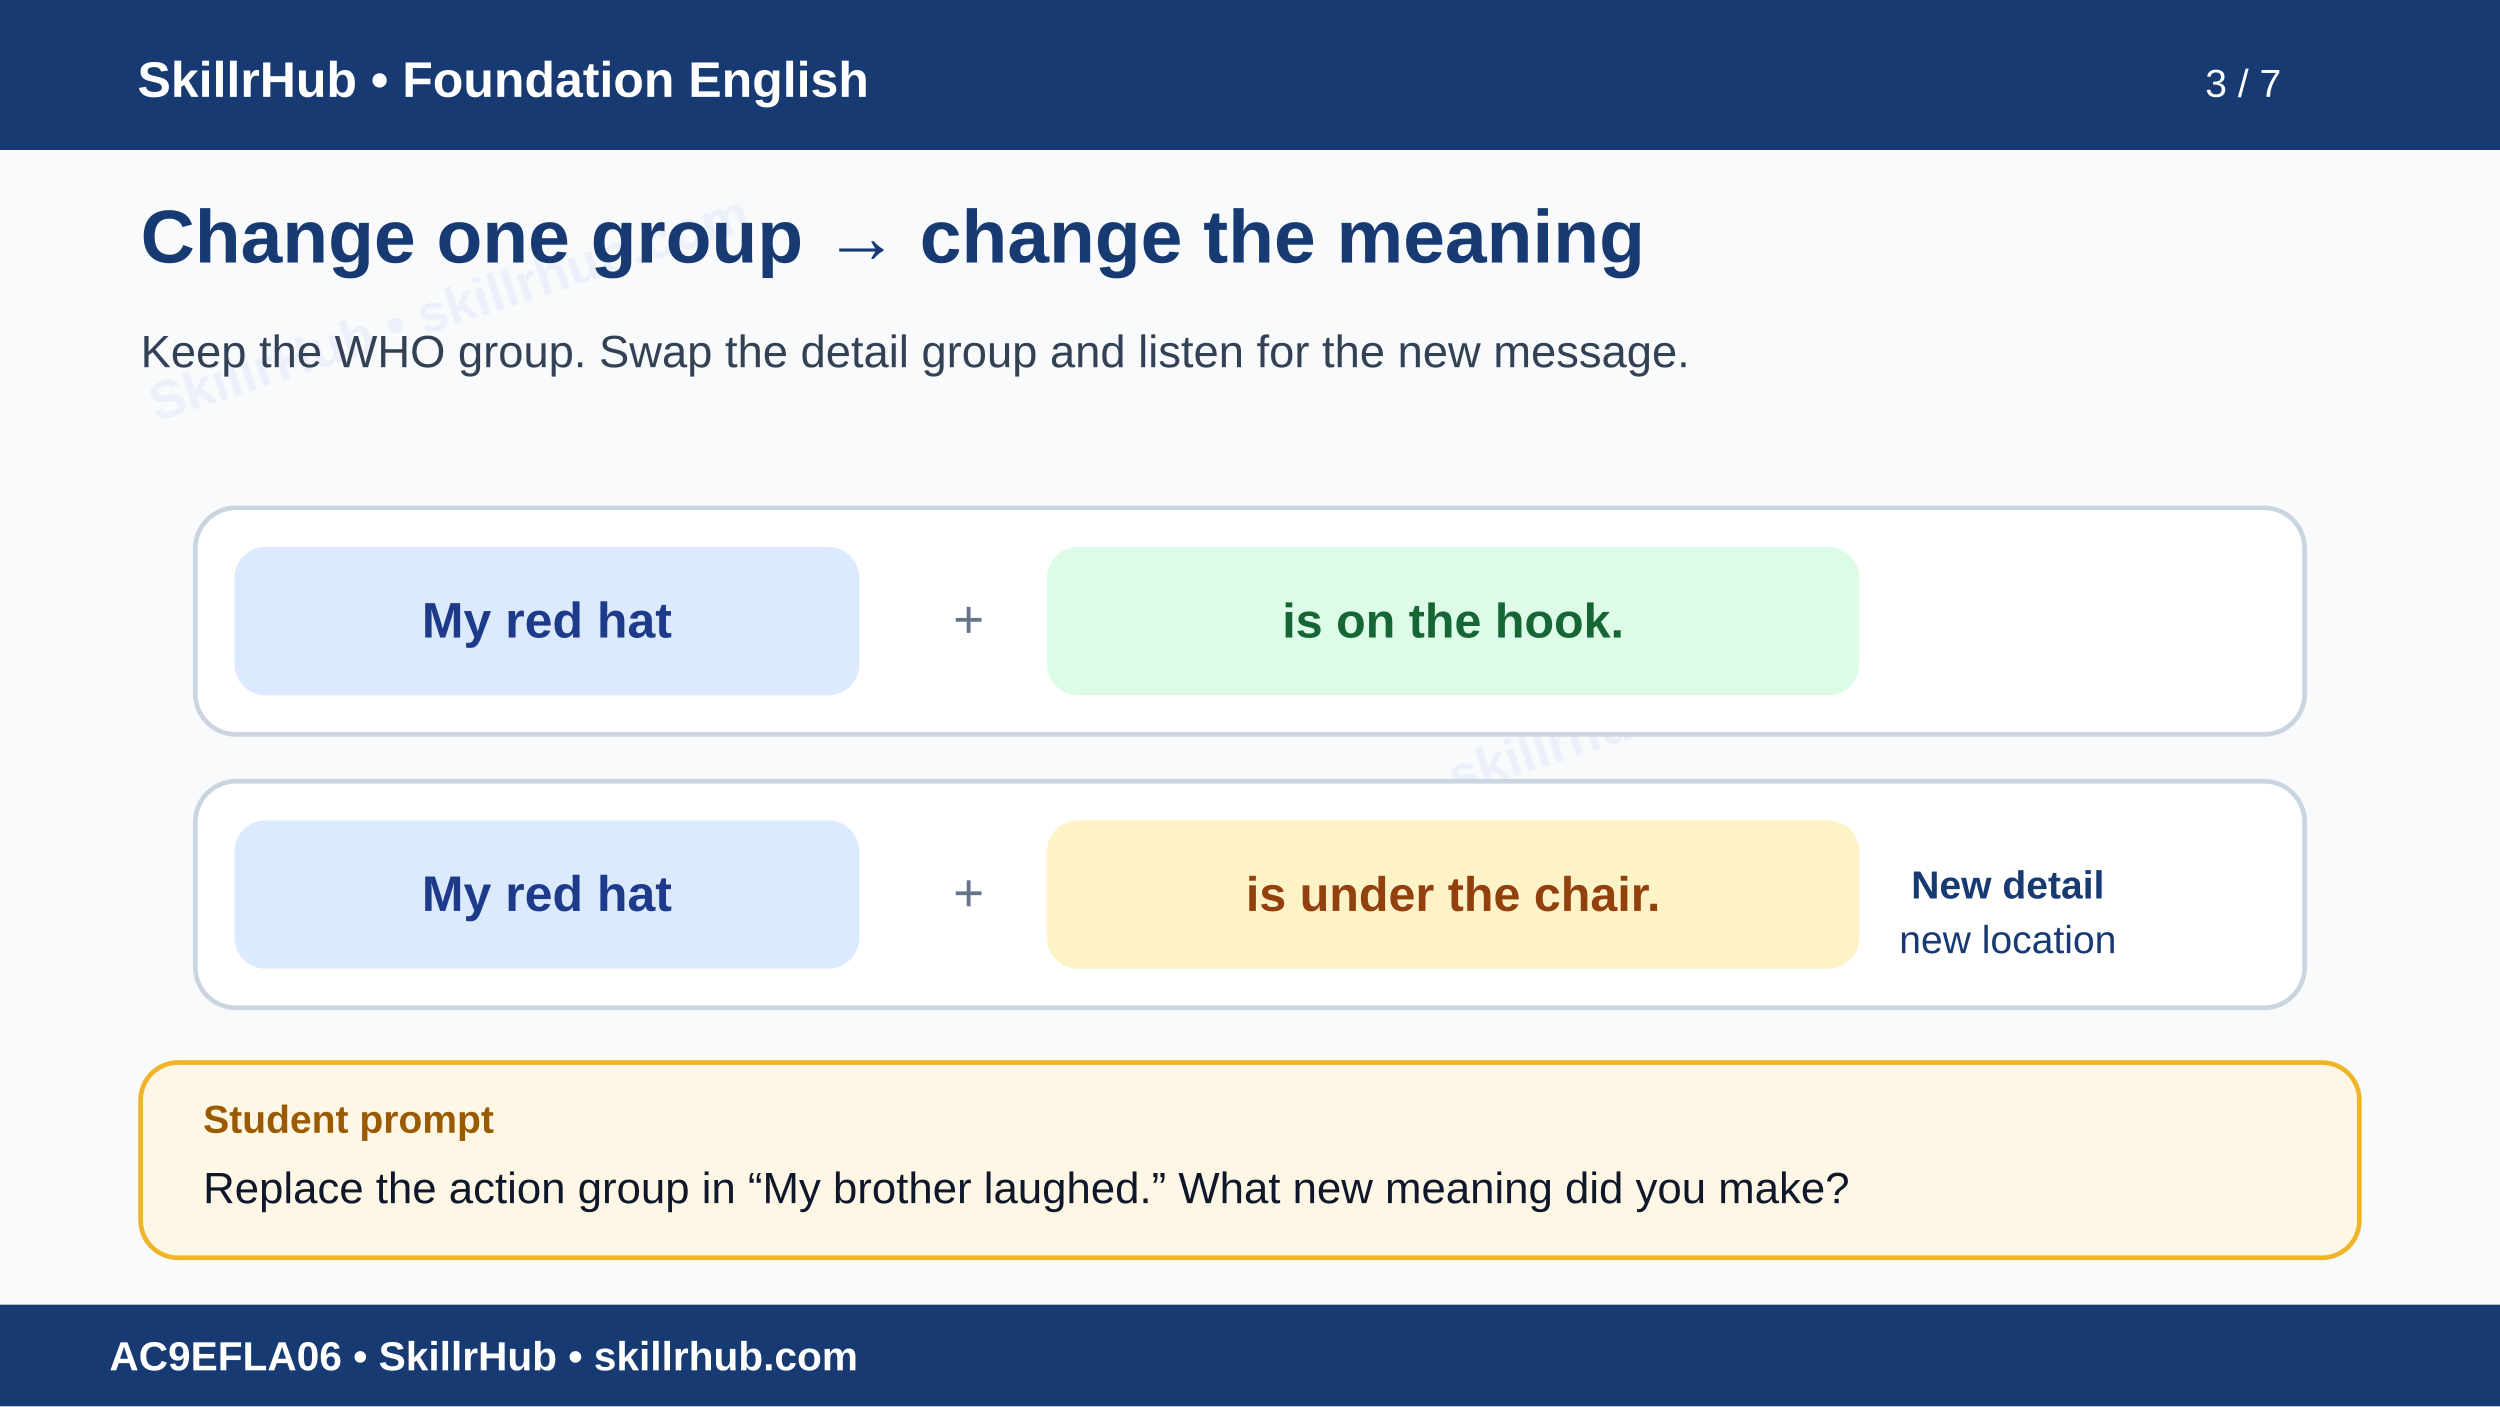
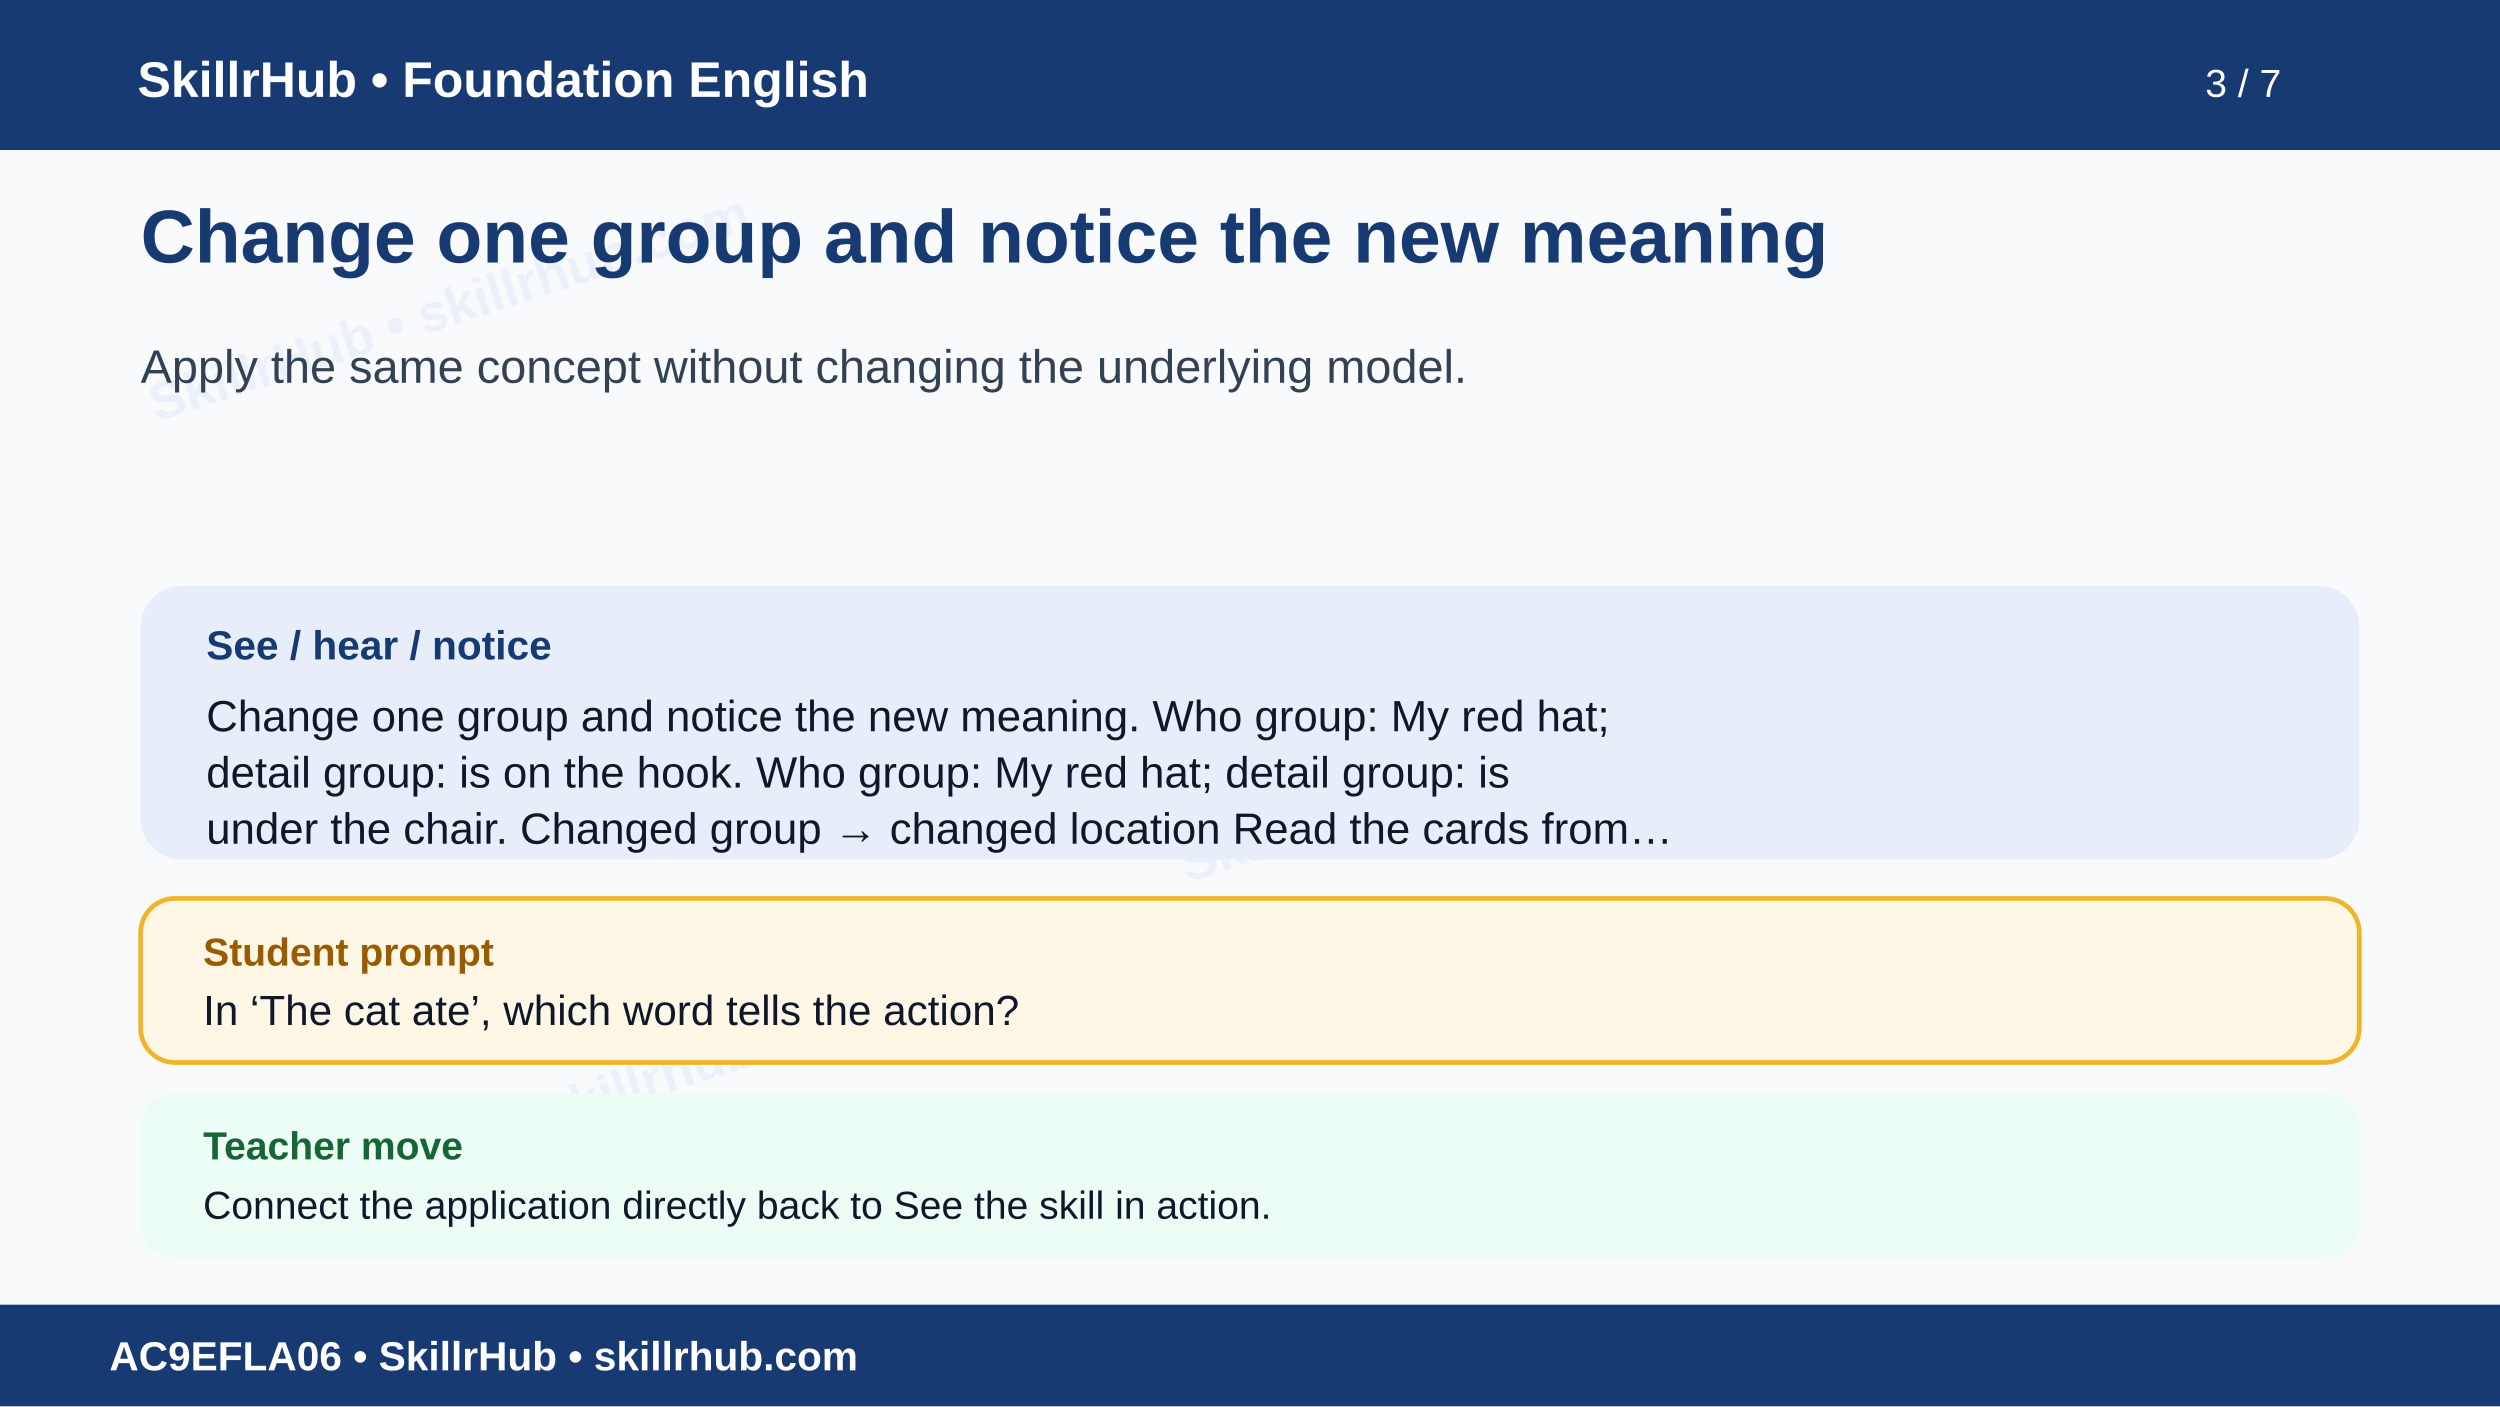
<svg xmlns="http://www.w3.org/2000/svg" width="1600" height="900" viewBox="0 0 1600 900" role="img" aria-labelledby="t d">
  <rect width="1600" height="900" fill="#f8fafc" />
  <g opacity=".055" fill="#1d4ed8" font-family="Arial" font-size="34" font-weight="700">
    <text x="100" y="270" transform="rotate(-18 100 270)">SkillrHub • skillrhub.com</text>
    <text x="760" y="565" transform="rotate(-18 760 565)">SkillrHub • skillrhub.com</text>
+     <text x="180" y="780" transform="rotate(-18 180 780)">SkillrHub • skillrhub.com</text>
  </g>
  <rect width="1600" height="96" fill="#173a72" />
  <text x="88" y="62" fill="#fff" font-family="Arial" font-size="32" font-weight="700">SkillrHub • Foundation English</text>
  <text x="1460" y="62" text-anchor="end" fill="#fff" font-family="Arial" font-size="25">3 / 7</text>
-   <text x="90" y="168" fill="#173a72" font-family="Arial" font-size="48" font-weight="700">Change one group → change the meaning</text>
-   <text x="90" y="235" fill="#334155" font-family="Arial" font-size="29">Keep the WHO group. Swap the detail group and listen for the new message.</text>
-   <rect x="125" y="325" width="1350" height="145" rx="26" fill="#fff" stroke="#cbd5e1" stroke-width="3" />
-   <rect x="150" y="350" width="400" height="95" rx="20" fill="#dbeafe" />
-   <text x="350" y="408" text-anchor="middle" fill="#1e3a8a" font-family="Arial" font-size="32" font-weight="700">My red hat</text>
-   <text x="610" y="408" fill="#64748b" font-family="Arial" font-size="34">+</text>
-   <rect x="670" y="350" width="520" height="95" rx="20" fill="#dcfce7" />
-   <text x="930" y="408" text-anchor="middle" fill="#166534" font-family="Arial" font-size="31" font-weight="700">is on the hook.</text>
-   <rect x="125" y="500" width="1350" height="145" rx="26" fill="#fff" stroke="#cbd5e1" stroke-width="3" />
-   <rect x="150" y="525" width="400" height="95" rx="20" fill="#dbeafe" />
-   <text x="350" y="583" text-anchor="middle" fill="#1e3a8a" font-family="Arial" font-size="32" font-weight="700">My red hat</text>
-   <text x="610" y="583" fill="#64748b" font-family="Arial" font-size="34">+</text>
-   <rect x="670" y="525" width="520" height="95" rx="20" fill="#fef3c7" />
-   <text x="930" y="583" text-anchor="middle" fill="#92400e" font-family="Arial" font-size="31" font-weight="700">is under the chair.</text>
-   <text x="1285" y="575" text-anchor="middle" fill="#173a72" font-family="Arial" font-size="25" font-weight="700">New detail</text>
-   <text x="1285" y="610" text-anchor="middle" fill="#173a72" font-family="Arial" font-size="25">new location</text>
-   <rect x="90" y="680" width="1420" height="125" rx="24" fill="#fff7e6" stroke="#f0b429" stroke-width="3" />
-   <text x="130" y="725" fill="#9a5b00" font-family="Arial" font-size="25" font-weight="700">Student prompt</text>
-   <text x="130" y="770" fill="#0f172a" font-family="Arial" font-size="28">Replace the action group in “My brother laughed.” What new meaning did you make?</text>
+   <text x="90" y="168" fill="#173a72" font-family="Arial,Helvetica,sans-serif" font-size="48" font-weight="700">Change one group and notice the new meaning</text>
+   <text x="90" y="245" fill="#334155" font-family="Arial,Helvetica,sans-serif" font-size="30" font-weight="400">Apply the same concept without changing the underlying model.</text>
+   <rect x="90" y="375" width="1420" height="175" rx="26" fill="#e8eef9" />
+   <text x="132" y="422" fill="#173a72" font-family="Arial" font-size="26" font-weight="700">See / hear / notice</text>
+   <text x="132" y="468" fill="#0f172a" font-family="Arial,Helvetica,sans-serif" font-size="28" font-weight="400">Change one group and notice the new meaning. Who group: My red hat;</text>
+   <text x="132" y="504" fill="#0f172a" font-family="Arial,Helvetica,sans-serif" font-size="28" font-weight="400">detail group: is on the hook. Who group: My red hat; detail group: is</text>
+   <text x="132" y="540" fill="#0f172a" font-family="Arial,Helvetica,sans-serif" font-size="28" font-weight="400">under the chair. Changed group → changed location Read the cards from…</text>
+   <rect x="90" y="575" width="1420" height="105" rx="22" fill="#fff7e6" stroke="#f0b429" stroke-width="3" />
+   <text x="130" y="618" fill="#9a5b00" font-family="Arial" font-size="25" font-weight="700">Student prompt</text>
+   <text x="130" y="656" fill="#0f172a" font-family="Arial,Helvetica,sans-serif" font-size="27" font-weight="400">In ‘The cat ate’, which word tells the action?</text>
+   <rect x="90" y="700" width="1420" height="105" rx="22" fill="#ecfdf5" />
+   <text x="130" y="742" fill="#166534" font-family="Arial" font-size="25" font-weight="700">Teacher move</text>
+   <text x="130" y="780" fill="#0f172a" font-family="Arial,Helvetica,sans-serif" font-size="25" font-weight="400">Connect the application directly back to See the skill in action.</text>
  <rect y="835" width="1600" height="65" fill="#173a72" />
  <text x="70" y="877" fill="#fff" font-family="Arial" font-size="26" font-weight="700">AC9EFLA06 • SkillrHub • skillrhub.com</text>
</svg>
